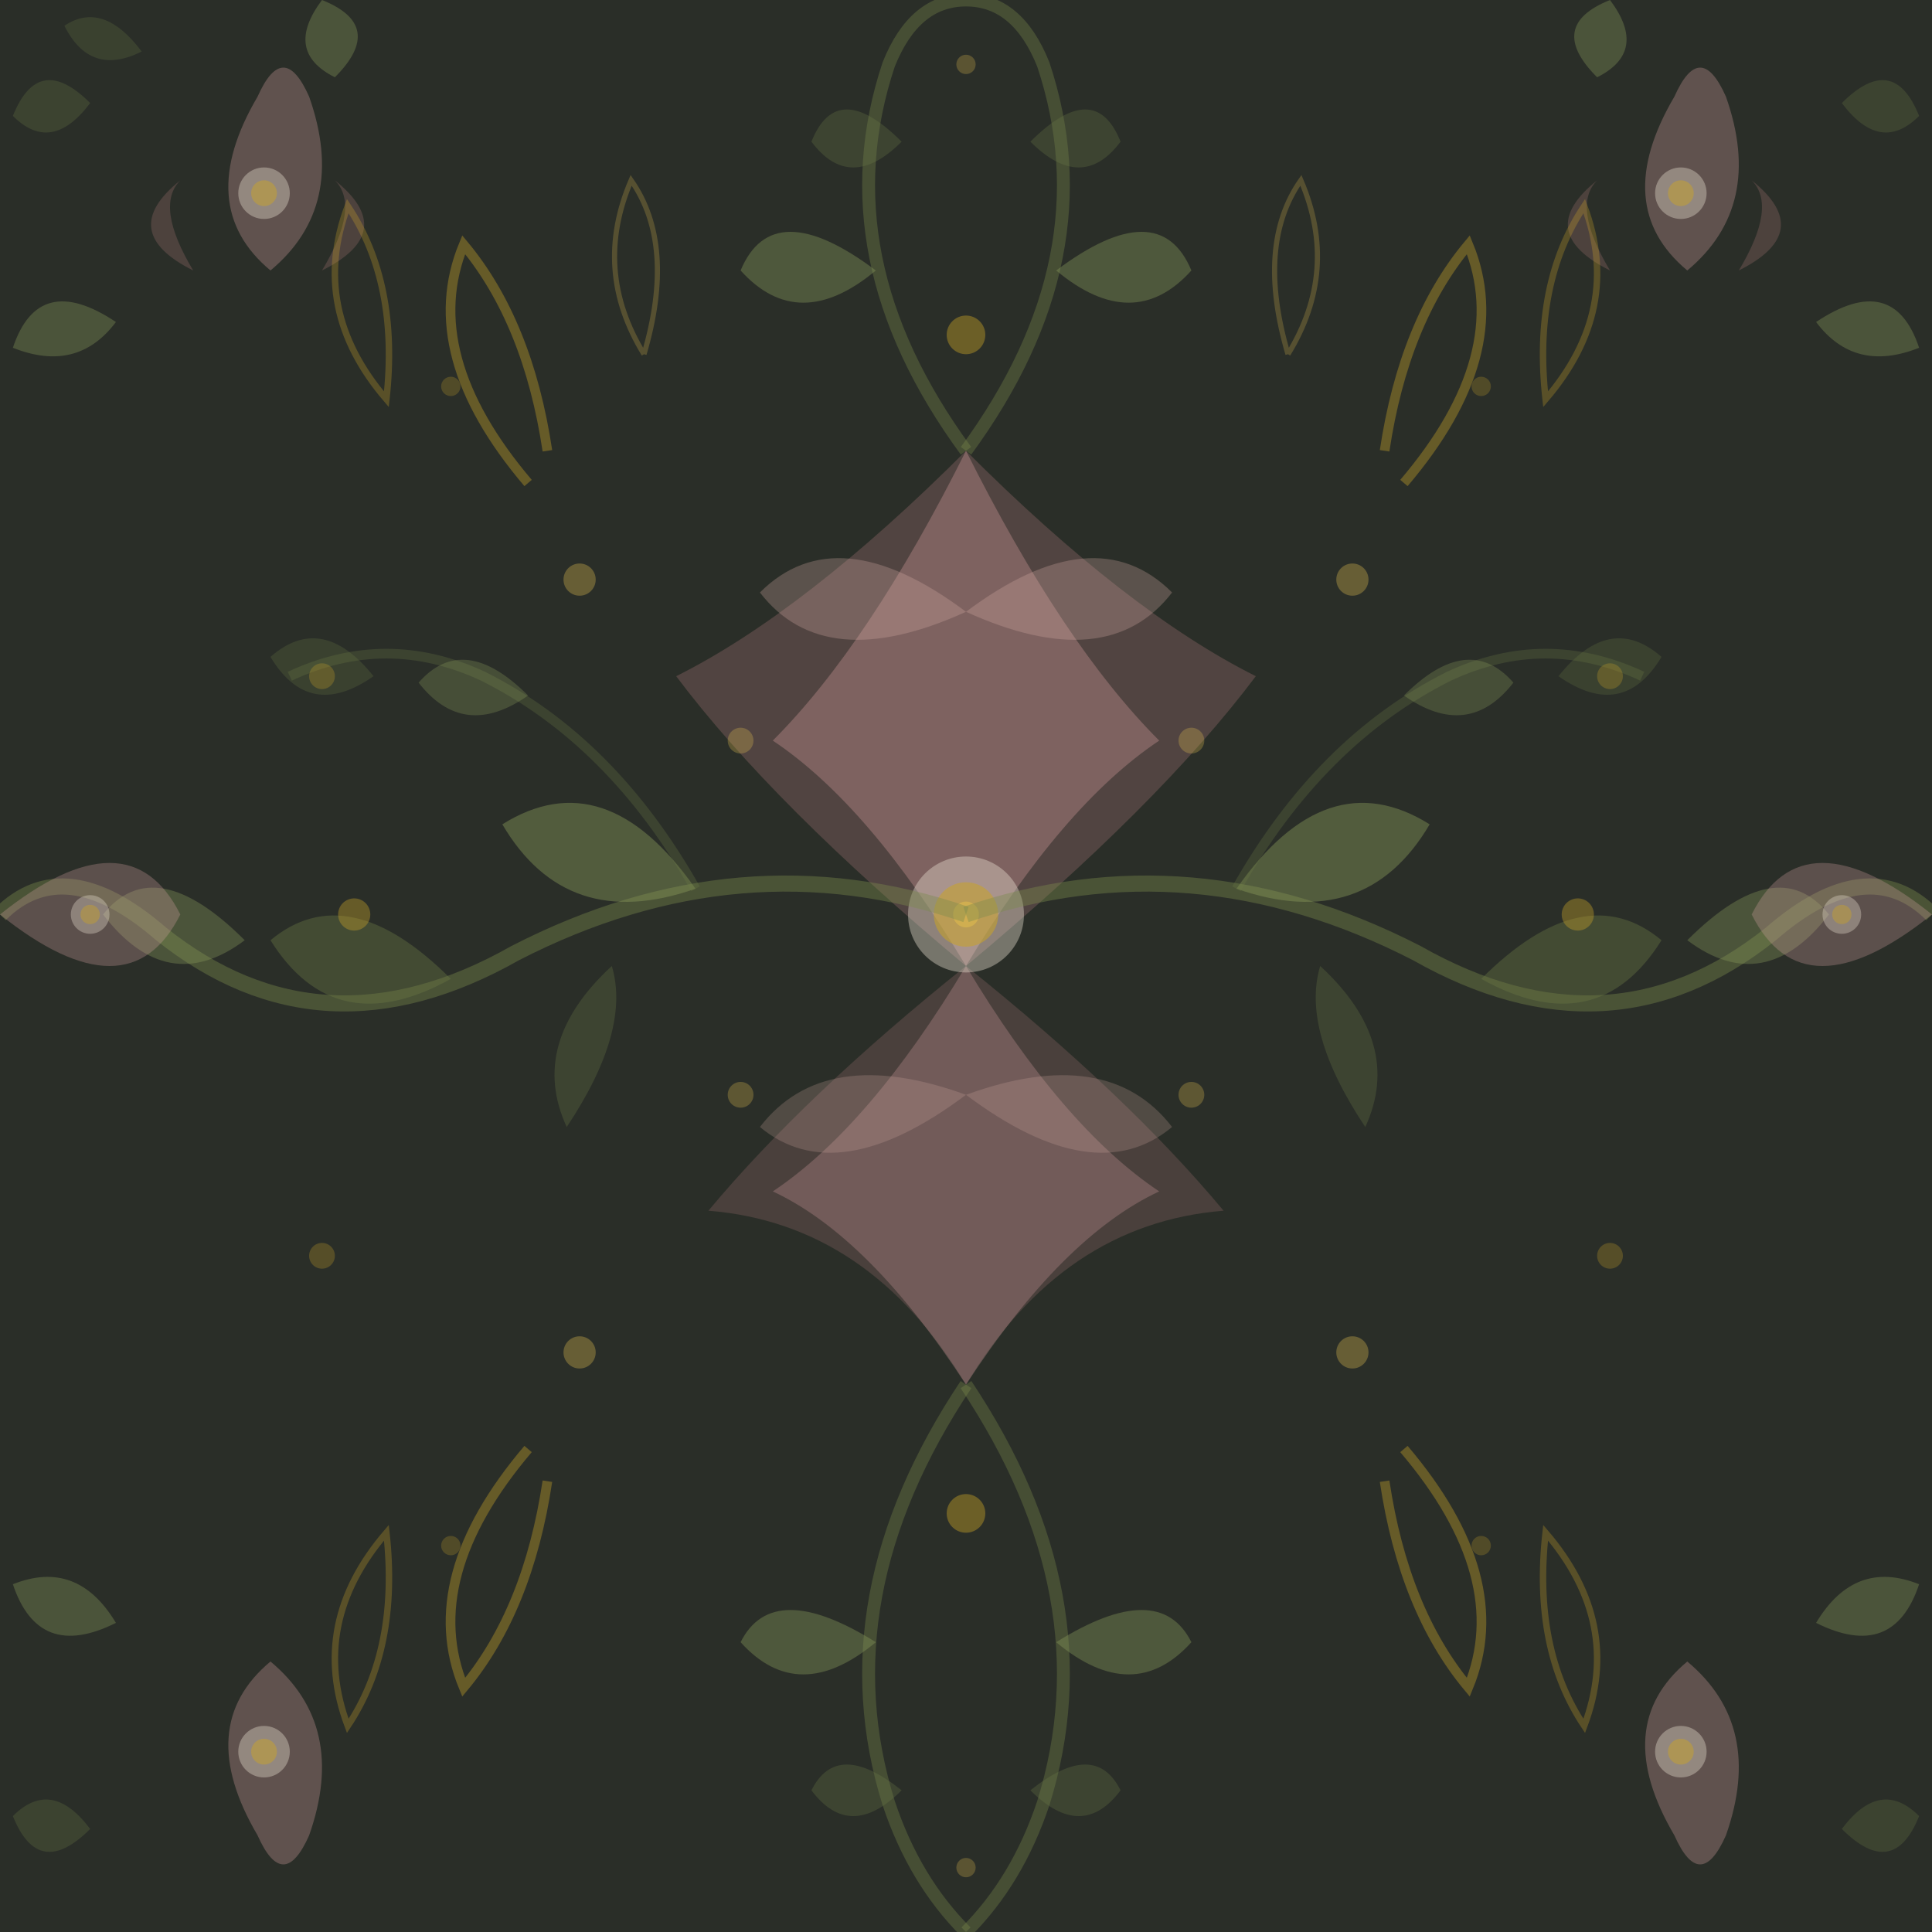
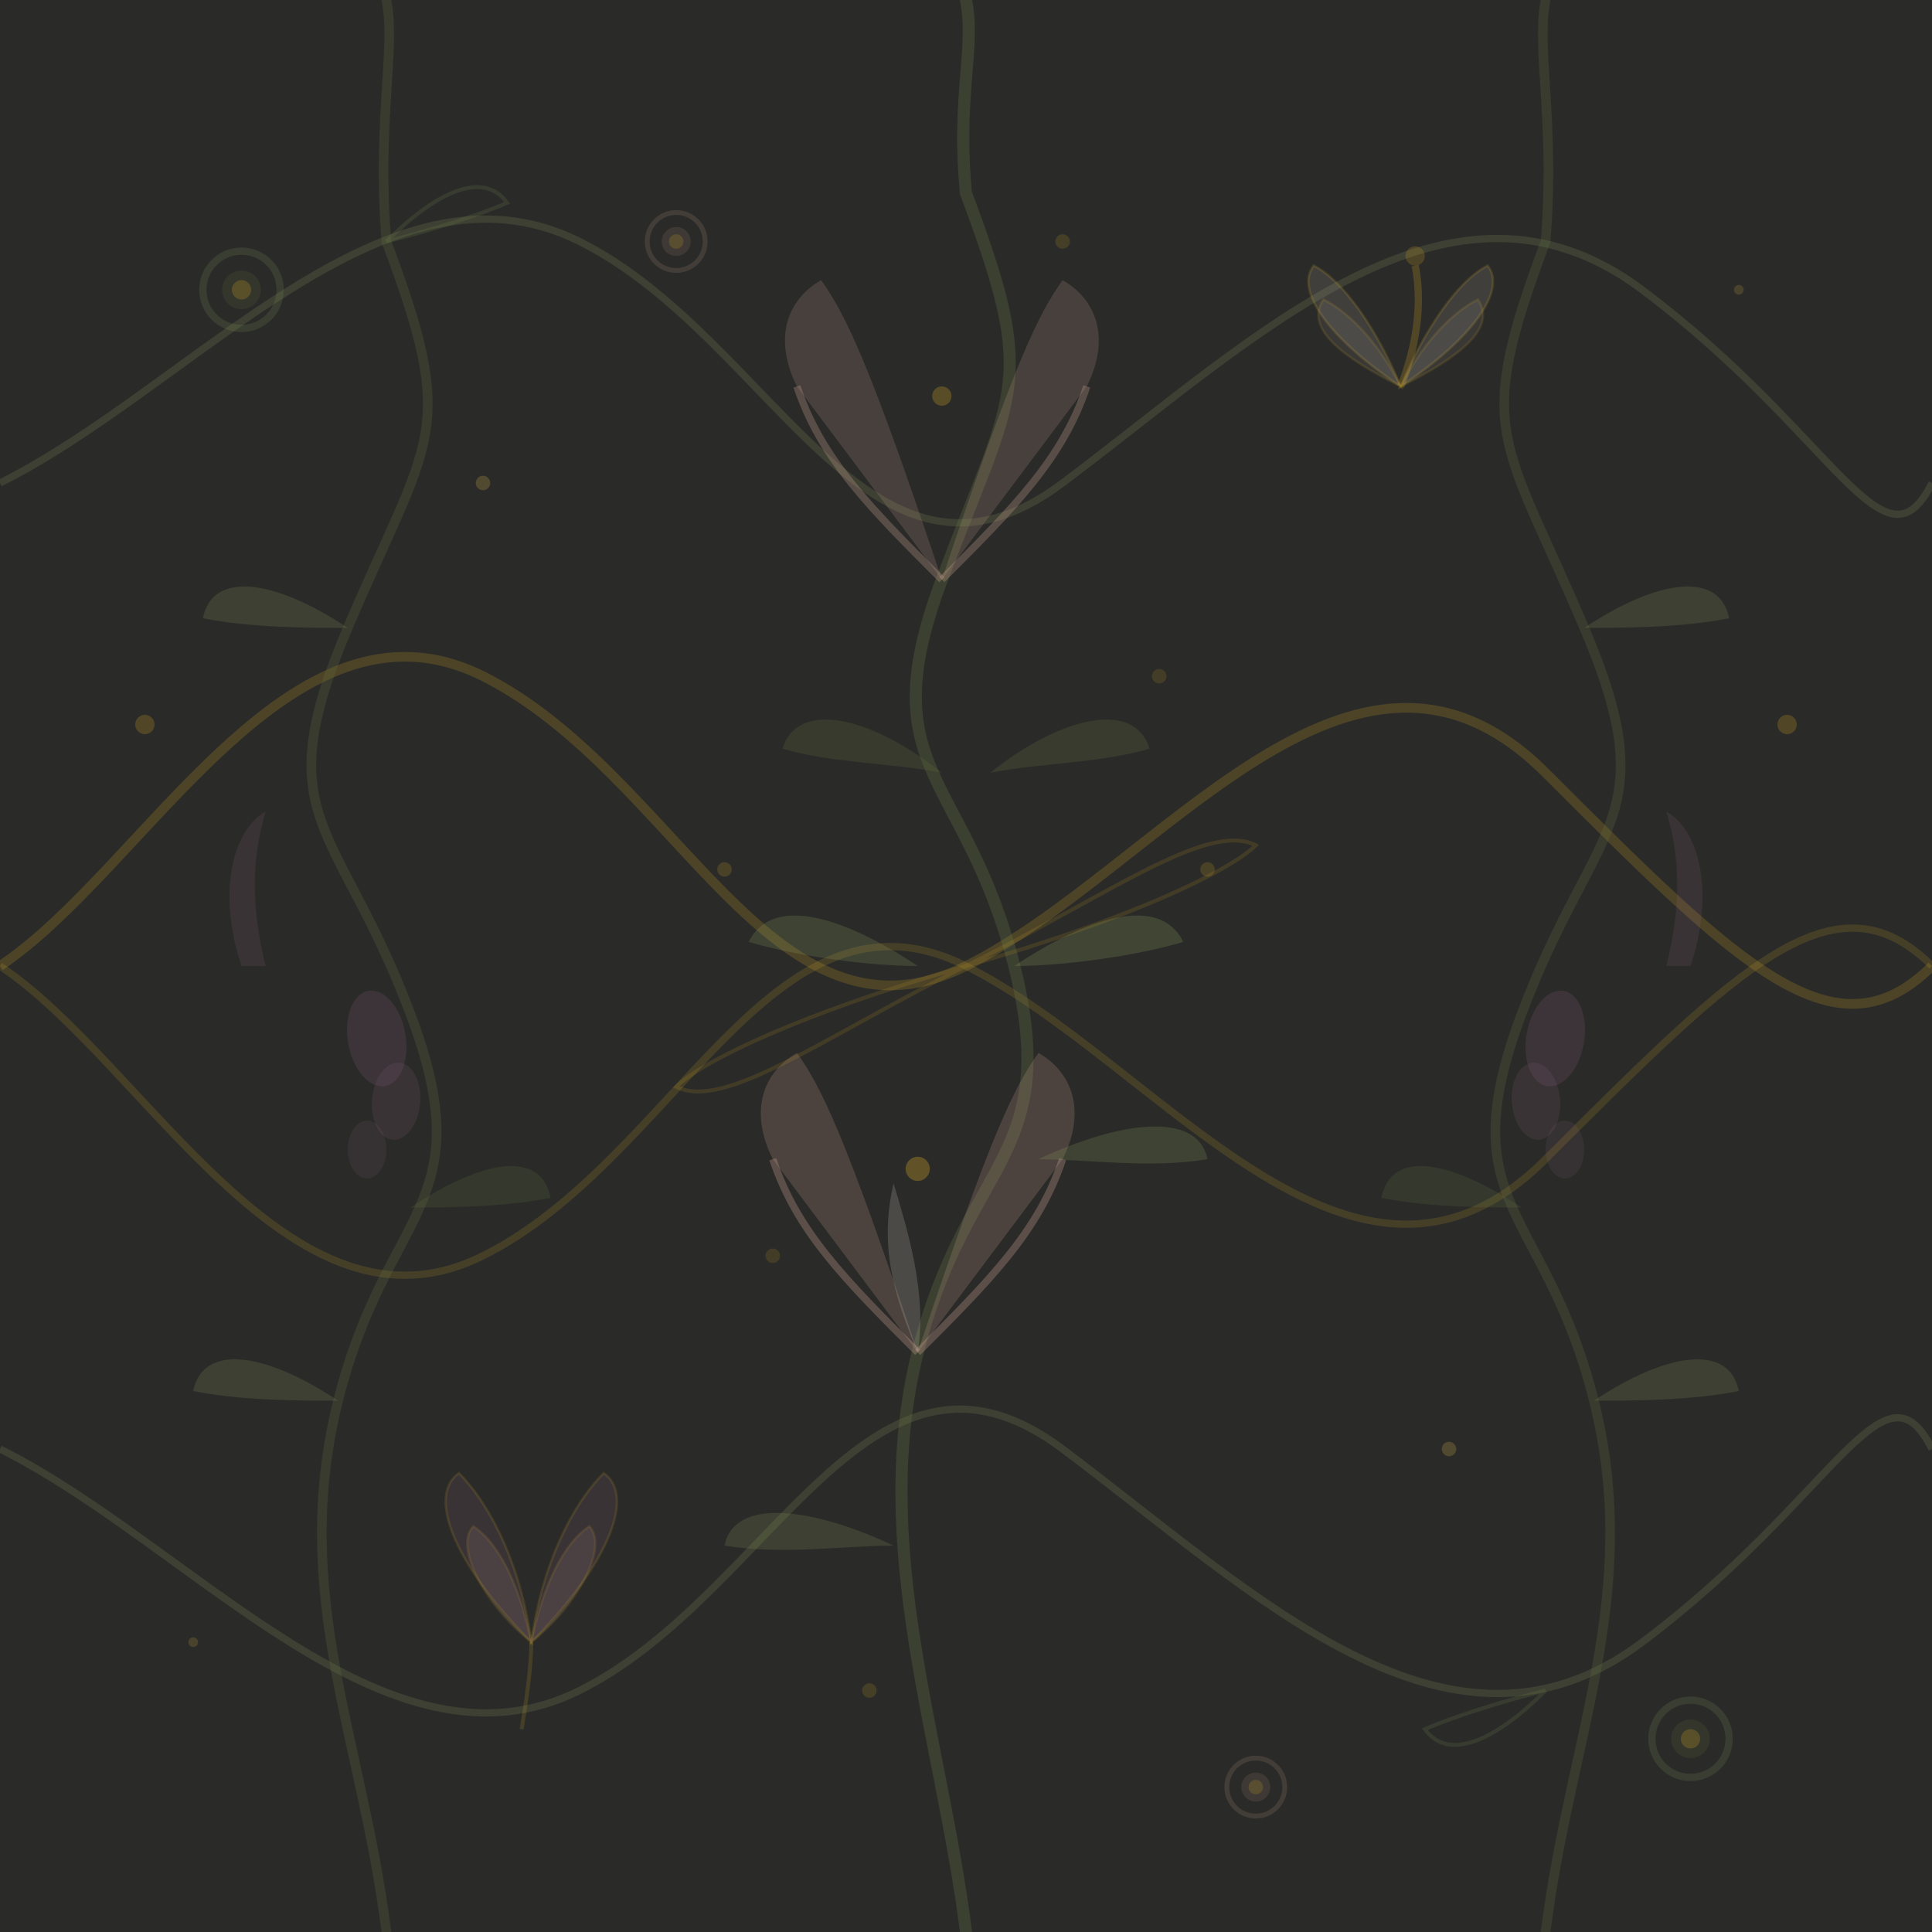
- <svg xmlns="http://www.w3.org/2000/svg" width="300" height="300" viewBox="0 0 300 300">
-   <rect width="300" height="300" fill="#2a2e28" />
-   <path d="M150 70 Q135 100 120 115 Q135 125 150 150 Q165 125 180 115 Q165 100 150 70Z" fill="#d4a0a0" opacity="0.35" />
-   <path d="M150 70 Q125 95 105 105 Q120 125 150 150Z" fill="#c9878a" opacity="0.25" />
-   <path d="M150 70 Q175 95 195 105 Q180 125 150 150Z" fill="#c9878a" opacity="0.25" />
-   <path d="M150 150 Q135 175 120 185 Q135 192 150 215 Q165 192 180 185 Q165 175 150 150Z" fill="#d4a0a0" opacity="0.30" />
-   <path d="M150 150 Q125 170 110 188 Q135 190 150 215Z" fill="#c9878a" opacity="0.20" />
-   <path d="M150 150 Q175 170 190 188 Q165 190 150 215Z" fill="#c9878a" opacity="0.20" />
-   <path d="M150 95 Q130 80 118 92 Q128 105 150 95Z" fill="#dab0a8" opacity="0.28" />
-   <path d="M150 95 Q170 80 182 92 Q172 105 150 95Z" fill="#dab0a8" opacity="0.28" />
-   <path d="M150 170 Q130 185 118 175 Q128 162 150 170Z" fill="#dab0a8" opacity="0.22" />
-   <path d="M150 170 Q170 185 182 175 Q172 162 150 170Z" fill="#dab0a8" opacity="0.22" />
-   <circle cx="150" cy="142" r="9" fill="#e8dfd0" opacity="0.40" />
-   <circle cx="150" cy="142" r="5" fill="#c9a227" opacity="0.55" />
-   <circle cx="150" cy="142" r="2" fill="#dbb84d" opacity="0.65" />
-   <path d="M150 142 Q115 130 80 148 Q50 165 25 145 Q10 132 0 142" stroke="#7a8a4b" stroke-width="2.5" fill="none" opacity="0.40" />
-   <path d="M108 138 Q94 118 78 128 Q88 145 108 138Z" fill="#8a9a5b" opacity="0.42" />
-   <path d="M70 152 Q54 136 42 146 Q52 162 70 152Z" fill="#6b7a45" opacity="0.38" />
-   <path d="M38 146 Q24 132 16 142 Q26 155 38 146Z" fill="#8a9a5b" opacity="0.35" />
-   <path d="M95 150 Q82 162 88 175 Q98 160 95 150Z" fill="#6b7a45" opacity="0.30" />
-   <path d="M108 138 Q95 115 75 105 Q60 98 45 105" stroke="#6b7a45" stroke-width="1.5" fill="none" opacity="0.28" />
-   <path d="M82 108 Q72 98 65 106 Q72 115 82 108Z" fill="#8a9a5b" opacity="0.30" />
-   <path d="M58 105 Q50 95 42 102 Q48 112 58 105Z" fill="#6b7a45" opacity="0.25" />
-   <path d="M150 142 Q185 130 220 148 Q250 165 275 145 Q290 132 300 142" stroke="#7a8a4b" stroke-width="2.5" fill="none" opacity="0.40" />
-   <path d="M192 138 Q206 118 222 128 Q212 145 192 138Z" fill="#8a9a5b" opacity="0.42" />
-   <path d="M230 152 Q246 136 258 146 Q248 162 230 152Z" fill="#6b7a45" opacity="0.38" />
-   <path d="M262 146 Q276 132 284 142 Q274 155 262 146Z" fill="#8a9a5b" opacity="0.35" />
-   <path d="M205 150 Q218 162 212 175 Q202 160 205 150Z" fill="#6b7a45" opacity="0.30" />
-   <path d="M192 138 Q205 115 225 105 Q240 98 255 105" stroke="#6b7a45" stroke-width="1.5" fill="none" opacity="0.28" />
-   <path d="M218 108 Q228 98 235 106 Q228 115 218 108Z" fill="#8a9a5b" opacity="0.30" />
-   <path d="M242 105 Q250 95 258 102 Q252 112 242 105Z" fill="#6b7a45" opacity="0.25" />
-   <path d="M150 70 Q128 40 138 10 Q142 0 150 0" stroke="#7a8a4b" stroke-width="2" fill="none" opacity="0.35" />
-   <path d="M150 70 Q172 40 162 10 Q158 0 150 0" stroke="#7a8a4b" stroke-width="2" fill="none" opacity="0.35" />
-   <path d="M136 42 Q120 30 115 42 Q124 52 136 42Z" fill="#8a9a5b" opacity="0.38" />
-   <path d="M164 42 Q180 30 185 42 Q176 52 164 42Z" fill="#8a9a5b" opacity="0.38" />
-   <path d="M140 22 Q130 12 126 22 Q132 30 140 22Z" fill="#6b7a45" opacity="0.30" />
-   <path d="M160 22 Q170 12 174 22 Q168 30 160 22Z" fill="#6b7a45" opacity="0.30" />
-   <path d="M150 215 Q128 248 138 280 Q142 292 150 300" stroke="#7a8a4b" stroke-width="2" fill="none" opacity="0.35" />
-   <path d="M150 215 Q172 248 162 280 Q158 292 150 300" stroke="#7a8a4b" stroke-width="2" fill="none" opacity="0.35" />
-   <path d="M136 255 Q120 245 115 255 Q124 265 136 255Z" fill="#8a9a5b" opacity="0.38" />
-   <path d="M164 255 Q180 245 185 255 Q176 265 164 255Z" fill="#8a9a5b" opacity="0.38" />
-   <path d="M140 278 Q130 270 126 278 Q132 286 140 278Z" fill="#6b7a45" opacity="0.30" />
-   <path d="M160 278 Q170 270 174 278 Q168 286 160 278Z" fill="#6b7a45" opacity="0.30" />
-   <path d="M40 15 Q30 32 42 42 Q54 32 48 15 Q44 6 40 15Z" fill="#d4a0a0" opacity="0.32" />
-   <path d="M28 28 Q18 36 30 42 Q24 32 28 28Z" fill="#c9878a" opacity="0.22" />
-   <path d="M52 28 Q62 36 50 42 Q56 32 52 28Z" fill="#c9878a" opacity="0.22" />
-   <circle cx="41" cy="30" r="4" fill="#e8dfd0" opacity="0.38" />
-   <circle cx="41" cy="30" r="2" fill="#c9a227" opacity="0.48" />
-   <path d="M18 50 Q6 42 2 54 Q12 58 18 50Z" fill="#8a9a5b" opacity="0.35" />
-   <path d="M52 12 Q60 4 50 0 Q44 8 52 12Z" fill="#8a9a5b" opacity="0.35" />
-   <path d="M14 16 Q6 8 2 18 Q8 24 14 16Z" fill="#6b7a45" opacity="0.28" />
-   <path d="M22 8 Q16 0 10 4 Q14 12 22 8Z" fill="#6b7a45" opacity="0.25" />
-   <path d="M260 15 Q250 32 262 42 Q274 32 268 15 Q264 6 260 15Z" fill="#d4a0a0" opacity="0.32" />
-   <path d="M248 28 Q238 36 250 42 Q244 32 248 28Z" fill="#c9878a" opacity="0.22" />
-   <path d="M272 28 Q282 36 270 42 Q276 32 272 28Z" fill="#c9878a" opacity="0.22" />
-   <circle cx="261" cy="30" r="4" fill="#e8dfd0" opacity="0.38" />
-   <circle cx="261" cy="30" r="2" fill="#c9a227" opacity="0.48" />
-   <path d="M282 50 Q294 42 298 54 Q288 58 282 50Z" fill="#8a9a5b" opacity="0.35" />
-   <path d="M248 12 Q240 4 250 0 Q256 8 248 12Z" fill="#8a9a5b" opacity="0.35" />
-   <path d="M286 16 Q294 8 298 18 Q292 24 286 16Z" fill="#6b7a45" opacity="0.28" />
-   <path d="M40 285 Q30 268 42 258 Q54 268 48 285 Q44 294 40 285Z" fill="#d4a0a0" opacity="0.32" />
-   <circle cx="41" cy="272" r="4" fill="#e8dfd0" opacity="0.38" />
-   <circle cx="41" cy="272" r="2" fill="#c9a227" opacity="0.48" />
-   <path d="M18 252 Q6 258 2 246 Q12 242 18 252Z" fill="#8a9a5b" opacity="0.35" />
-   <path d="M14 284 Q6 292 2 282 Q8 276 14 284Z" fill="#6b7a45" opacity="0.28" />
-   <path d="M260 285 Q250 268 262 258 Q274 268 268 285 Q264 294 260 285Z" fill="#d4a0a0" opacity="0.32" />
-   <circle cx="261" cy="272" r="4" fill="#e8dfd0" opacity="0.38" />
-   <circle cx="261" cy="272" r="2" fill="#c9a227" opacity="0.48" />
-   <path d="M282 252 Q294 258 298 246 Q288 242 282 252Z" fill="#8a9a5b" opacity="0.35" />
-   <path d="M286 284 Q294 292 298 282 Q292 276 286 284Z" fill="#6b7a45" opacity="0.28" />
-   <path d="M0 142 Q20 126 28 142 Q20 158 0 142Z" fill="#d4a0a0" opacity="0.30" />
-   <circle cx="14" cy="142" r="3" fill="#e8dfd0" opacity="0.35" />
-   <circle cx="14" cy="142" r="1.5" fill="#c9a227" opacity="0.42" />
-   <path d="M300 142 Q280 126 272 142 Q280 158 300 142Z" fill="#d4a0a0" opacity="0.30" />
-   <circle cx="286" cy="142" r="3" fill="#e8dfd0" opacity="0.35" />
-   <circle cx="286" cy="142" r="1.5" fill="#c9a227" opacity="0.42" />
-   <path d="M82 75 Q65 55 72 38 Q82 50 85 70" stroke="#c9a227" stroke-width="1.5" fill="none" opacity="0.38" />
-   <path d="M218 75 Q235 55 228 38 Q218 50 215 70" stroke="#c9a227" stroke-width="1.5" fill="none" opacity="0.38" />
-   <path d="M82 225 Q65 245 72 262 Q82 250 85 230" stroke="#c9a227" stroke-width="1.5" fill="none" opacity="0.38" />
-   <path d="M218 225 Q235 245 228 262 Q218 250 215 230" stroke="#c9a227" stroke-width="1.5" fill="none" opacity="0.38" />
-   <path d="M60 62 Q48 48 54 32 Q62 44 60 62Z" stroke="#c9a227" stroke-width="1" fill="none" opacity="0.30" />
-   <path d="M240 62 Q252 48 246 32 Q238 44 240 62Z" stroke="#c9a227" stroke-width="1" fill="none" opacity="0.30" />
-   <path d="M60 238 Q48 252 54 268 Q62 256 60 238Z" stroke="#c9a227" stroke-width="1" fill="none" opacity="0.30" />
-   <path d="M240 238 Q252 252 246 268 Q238 256 240 238Z" stroke="#c9a227" stroke-width="1" fill="none" opacity="0.30" />
-   <path d="M100 55 Q92 42 98 28 Q105 38 100 55" stroke="#dbb84d" stroke-width="0.8" fill="none" opacity="0.25" />
-   <path d="M200 55 Q208 42 202 28 Q195 38 200 55" stroke="#dbb84d" stroke-width="0.8" fill="none" opacity="0.25" />
-   <circle cx="150" cy="52" r="3" fill="#c9a227" opacity="0.42" />
-   <circle cx="150" cy="235" r="3" fill="#c9a227" opacity="0.42" />
-   <circle cx="55" cy="142" r="2.5" fill="#c9a227" opacity="0.38" />
-   <circle cx="245" cy="142" r="2.5" fill="#c9a227" opacity="0.38" />
-   <circle cx="90" cy="90" r="2.5" fill="#dbb84d" opacity="0.35" />
-   <circle cx="210" cy="90" r="2.5" fill="#dbb84d" opacity="0.35" />
-   <circle cx="90" cy="210" r="2.5" fill="#dbb84d" opacity="0.35" />
-   <circle cx="210" cy="210" r="2.5" fill="#dbb84d" opacity="0.35" />
-   <circle cx="115" cy="115" r="2" fill="#dbb84d" opacity="0.30" />
-   <circle cx="185" cy="115" r="2" fill="#dbb84d" opacity="0.30" />
-   <circle cx="115" cy="170" r="2" fill="#dbb84d" opacity="0.30" />
-   <circle cx="185" cy="170" r="2" fill="#dbb84d" opacity="0.30" />
-   <circle cx="50" cy="105" r="2" fill="#c9a227" opacity="0.28" />
-   <circle cx="250" cy="105" r="2" fill="#c9a227" opacity="0.28" />
-   <circle cx="50" cy="195" r="2" fill="#c9a227" opacity="0.28" />
-   <circle cx="250" cy="195" r="2" fill="#c9a227" opacity="0.28" />
-   <circle cx="70" cy="60" r="1.5" fill="#c9a227" opacity="0.25" />
-   <circle cx="230" cy="60" r="1.5" fill="#c9a227" opacity="0.25" />
-   <circle cx="70" cy="240" r="1.5" fill="#c9a227" opacity="0.25" />
-   <circle cx="230" cy="240" r="1.5" fill="#c9a227" opacity="0.25" />
-   <circle cx="150" cy="10" r="1.5" fill="#dbb84d" opacity="0.28" />
-   <circle cx="150" cy="290" r="1.5" fill="#dbb84d" opacity="0.28" />
+ <svg xmlns="http://www.w3.org/2000/svg" width="400" height="400" viewBox="0 0 400 400">
+   <rect width="400" height="400" fill="#2a2a28" />
+   <path d="M0 200 C30 180, 60 120, 100 140 S160 220, 200 200 S280 120, 320 160 S380 220, 400 200" stroke="rgba(201,162,39,0.22)" stroke-width="2" fill="none" />
+   <path d="M0 200 C30 220, 60 280, 100 260 S160 180, 200 200 S280 280, 320 240 S380 180, 400 200" stroke="rgba(201,162,39,0.18)" stroke-width="1.5" fill="none" />
+   <path d="M0 100 C40 80, 80 30, 120 50 S180 130, 220 100 S300 30, 340 60 S390 120, 400 100" stroke="rgba(138,154,91,0.20)" stroke-width="1.5" fill="none" />
+   <path d="M0 300 C40 320, 80 370, 120 350 S180 270, 220 300 S300 370, 340 340 S390 280, 400 300" stroke="rgba(138,154,91,0.20)" stroke-width="1.5" fill="none" />
+   <path d="M200 400 C195 360, 180 320, 190 280 S220 240, 210 200 S180 160, 195 120 S215 80, 200 40 C198 20, 202 10, 200 0" stroke="rgba(107,122,69,0.28)" stroke-width="2.5" fill="none" stroke-linecap="round" />
+   <path d="M80 400 C75 360, 60 330, 70 290 S100 250, 85 210 S55 170, 72 130 S95 90, 80 50 C78 25, 82 10, 80 0" stroke="rgba(107,122,69,0.22)" stroke-width="2" fill="none" stroke-linecap="round" />
+   <path d="M320 400 C325 360, 340 330, 330 290 S300 250, 315 210 S345 170, 328 130 S305 90, 320 50 C322 25, 318 10, 320 0" stroke="rgba(107,122,69,0.22)" stroke-width="2" fill="none" stroke-linecap="round" />
+   <path d="M190 280 C175 265, 165 255, 160 240" stroke="rgba(212,168,152,0.30)" stroke-width="1.5" fill="none" />
+   <path d="M190 280 C205 265, 215 255, 220 240" stroke="rgba(212,168,152,0.30)" stroke-width="1.5" fill="none" />
+   <path d="M160 240 C155 230, 158 222, 165 218 C170 225, 175 235, 190 280Z" fill="rgba(212,168,152,0.20)" />
+   <path d="M220 240 C225 230, 222 222, 215 218 C210 225, 205 235, 190 280Z" fill="rgba(212,168,152,0.20)" />
+   <path d="M190 280 C185 268, 182 258, 185 245 C188 255, 192 268, 190 280Z" fill="rgba(232,223,208,0.18)" />
+   <circle cx="190" cy="242" r="2.5" fill="rgba(201,162,39,0.35)" />
+   <path d="M195 120 C180 105, 170 95, 165 80" stroke="rgba(212,168,152,0.28)" stroke-width="1.5" fill="none" />
+   <path d="M195 120 C210 105, 220 95, 225 80" stroke="rgba(212,168,152,0.28)" stroke-width="1.5" fill="none" />
+   <path d="M165 80 C160 70, 163 62, 170 58 C175 65, 180 75, 195 120Z" fill="rgba(212,168,152,0.18)" />
+   <path d="M225 80 C230 70, 227 62, 220 58 C215 65, 210 75, 195 120Z" fill="rgba(212,168,152,0.18)" />
+   <circle cx="195" cy="82" r="2" fill="rgba(201,162,39,0.30)" />
+   <ellipse cx="78" cy="215" rx="6" ry="10" fill="rgba(148,100,130,0.18)" transform="rotate(-10 78 215)" />
+   <ellipse cx="82" cy="228" rx="5" ry="8" fill="rgba(148,100,130,0.15)" transform="rotate(5 82 228)" />
+   <ellipse cx="76" cy="238" rx="4" ry="6" fill="rgba(148,100,130,0.12)" />
+   <ellipse cx="322" cy="215" rx="6" ry="10" fill="rgba(148,100,130,0.18)" transform="rotate(10 322 215)" />
+   <ellipse cx="318" cy="228" rx="5" ry="8" fill="rgba(148,100,130,0.15)" transform="rotate(-5 318 228)" />
+   <ellipse cx="324" cy="238" rx="4" ry="6" fill="rgba(148,100,130,0.12)" />
+   <path d="M210 200 C225 190, 240 185, 245 195 C235 198, 220 200, 210 200Z" fill="rgba(138,154,91,0.25)" />
+   <path d="M190 200 C175 190, 160 185, 155 195 C165 198, 180 200, 190 200Z" fill="rgba(138,154,91,0.22)" />
+   <path d="M205 160 C220 148, 235 145, 238 155 C228 158, 215 158, 205 160Z" fill="rgba(107,122,69,0.22)" />
+   <path d="M195 160 C180 148, 165 145, 162 155 C172 158, 185 158, 195 160Z" fill="rgba(107,122,69,0.20)" />
+   <path d="M215 240 C232 232, 248 230, 250 240 C238 242, 225 240, 215 240Z" fill="rgba(138,154,91,0.22)" />
+   <path d="M185 320 C168 312, 152 310, 150 320 C162 322, 175 320, 185 320Z" fill="rgba(138,154,91,0.20)" />
+   <path d="M70 290 C55 280, 42 278, 40 288 C50 290, 62 290, 70 290Z" fill="rgba(138,154,91,0.20)" />
+   <path d="M85 250 C100 240, 112 238, 114 248 C104 250, 92 250, 85 250Z" fill="rgba(107,122,69,0.18)" />
+   <path d="M72 130 C57 120, 44 118, 42 128 C52 130, 64 130, 72 130Z" fill="rgba(138,154,91,0.20)" />
+   <path d="M330 290 C345 280, 358 278, 360 288 C350 290, 338 290, 330 290Z" fill="rgba(138,154,91,0.20)" />
+   <path d="M315 250 C300 240, 288 238, 286 248 C296 250, 308 250, 315 250Z" fill="rgba(107,122,69,0.18)" />
+   <path d="M328 130 C343 120, 356 118, 358 128 C348 130, 336 130, 328 130Z" fill="rgba(138,154,91,0.20)" />
+   <path d="M290 80 C292 75, 295 65, 293 55" stroke="rgba(201,162,39,0.25)" stroke-width="1.5" fill="none" />
+   <path d="M290 80 C275 70, 268 60, 272 55 C278 58, 285 68, 290 80Z" fill="rgba(232,223,208,0.12)" stroke="rgba(201,162,39,0.18)" stroke-width="0.5" />
+   <path d="M290 80 C305 70, 312 60, 308 55 C302 58, 295 68, 290 80Z" fill="rgba(232,223,208,0.12)" stroke="rgba(201,162,39,0.18)" stroke-width="0.5" />
+   <path d="M290 80 C278 74, 270 68, 274 62 C280 65, 286 72, 290 80Z" fill="rgba(232,223,208,0.08)" stroke="rgba(201,162,39,0.14)" stroke-width="0.5" />
+   <path d="M290 80 C302 74, 310 68, 306 62 C300 65, 294 72, 290 80Z" fill="rgba(232,223,208,0.08)" stroke="rgba(201,162,39,0.14)" stroke-width="0.5" />
+   <circle cx="293" cy="53" r="2" fill="rgba(201,162,39,0.22)" />
+   <path d="M110 340 C95 325, 88 310, 95 305 C102 312, 108 325, 110 340Z" fill="rgba(148,100,130,0.16)" stroke="rgba(201,162,39,0.15)" stroke-width="0.5" />
+   <path d="M110 340 C125 325, 132 310, 125 305 C118 312, 112 325, 110 340Z" fill="rgba(148,100,130,0.16)" stroke="rgba(201,162,39,0.15)" stroke-width="0.5" />
+   <path d="M110 340 C100 332, 94 320, 98 316 C104 320, 108 330, 110 340Z" fill="rgba(212,168,152,0.12)" stroke="rgba(201,162,39,0.12)" stroke-width="0.5" />
+   <path d="M110 340 C120 332, 126 320, 122 316 C116 320, 112 330, 110 340Z" fill="rgba(212,168,152,0.12)" stroke="rgba(201,162,39,0.12)" stroke-width="0.5" />
+   <path d="M110 340 C110 345, 109 352, 108 358" stroke="rgba(201,162,39,0.18)" stroke-width="0.8" fill="none" />
+   <circle cx="50" cy="60" r="8" fill="none" stroke="rgba(138,154,91,0.18)" stroke-width="1.5" />
+   <circle cx="50" cy="60" r="4" fill="rgba(107,122,69,0.15)" />
+   <circle cx="50" cy="60" r="2" fill="rgba(201,162,39,0.25)" />
+   <circle cx="350" cy="360" r="8" fill="none" stroke="rgba(138,154,91,0.18)" stroke-width="1.5" />
+   <circle cx="350" cy="360" r="4" fill="rgba(107,122,69,0.15)" />
+   <circle cx="350" cy="360" r="2" fill="rgba(201,162,39,0.25)" />
+   <circle cx="140" cy="50" r="6" fill="none" stroke="rgba(212,168,152,0.15)" stroke-width="1" />
+   <circle cx="140" cy="50" r="3" fill="rgba(212,168,152,0.12)" />
+   <circle cx="140" cy="50" r="1.5" fill="rgba(201,162,39,0.20)" />
+   <circle cx="260" cy="370" r="6" fill="none" stroke="rgba(212,168,152,0.15)" stroke-width="1" />
+   <circle cx="260" cy="370" r="3" fill="rgba(212,168,152,0.12)" />
+   <circle cx="260" cy="370" r="1.5" fill="rgba(201,162,39,0.20)" />
+   <circle cx="30" cy="150" r="2" fill="rgba(201,162,39,0.25)" />
+   <circle cx="370" cy="150" r="2" fill="rgba(201,162,39,0.25)" />
+   <circle cx="150" cy="180" r="1.5" fill="rgba(201,162,39,0.20)" />
+   <circle cx="250" cy="180" r="1.5" fill="rgba(201,162,39,0.20)" />
+   <circle cx="100" cy="100" r="1.5" fill="rgba(219,184,77,0.22)" />
+   <circle cx="300" cy="300" r="1.5" fill="rgba(219,184,77,0.22)" />
+   <circle cx="180" cy="350" r="1.5" fill="rgba(201,162,39,0.18)" />
+   <circle cx="220" cy="50" r="1.5" fill="rgba(201,162,39,0.18)" />
+   <circle cx="40" cy="340" r="1" fill="rgba(219,184,77,0.18)" />
+   <circle cx="360" cy="60" r="1" fill="rgba(219,184,77,0.18)" />
+   <circle cx="160" cy="260" r="1.5" fill="rgba(201,162,39,0.16)" />
+   <circle cx="240" cy="140" r="1.5" fill="rgba(201,162,39,0.16)" />
+   <path d="M200 200 C230 185, 250 170, 260 175 C255 180, 235 190, 200 200" stroke="rgba(201,162,39,0.15)" stroke-width="0.8" fill="none" />
+   <path d="M200 200 C170 215, 150 230, 140 225 C145 220, 165 210, 200 200" stroke="rgba(201,162,39,0.15)" stroke-width="0.8" fill="none" />
+   <path d="M80 50 C90 40, 100 35, 105 42 C98 45, 88 48, 80 50" stroke="rgba(138,154,91,0.15)" stroke-width="0.8" fill="none" />
+   <path d="M320 350 C310 360, 300 365, 295 358 C302 355, 312 352, 320 350" stroke="rgba(138,154,91,0.15)" stroke-width="0.8" fill="none" />
+   <path d="M50 200 C45 185, 48 172, 55 168 C52 178, 52 188, 55 200 C52 200, 50 200, 50 200Z" fill="rgba(148,100,130,0.15)" />
+   <path d="M350 200 C355 185, 352 172, 345 168 C348 178, 348 188, 345 200 C348 200, 350 200, 350 200Z" fill="rgba(148,100,130,0.15)" />
</svg>
